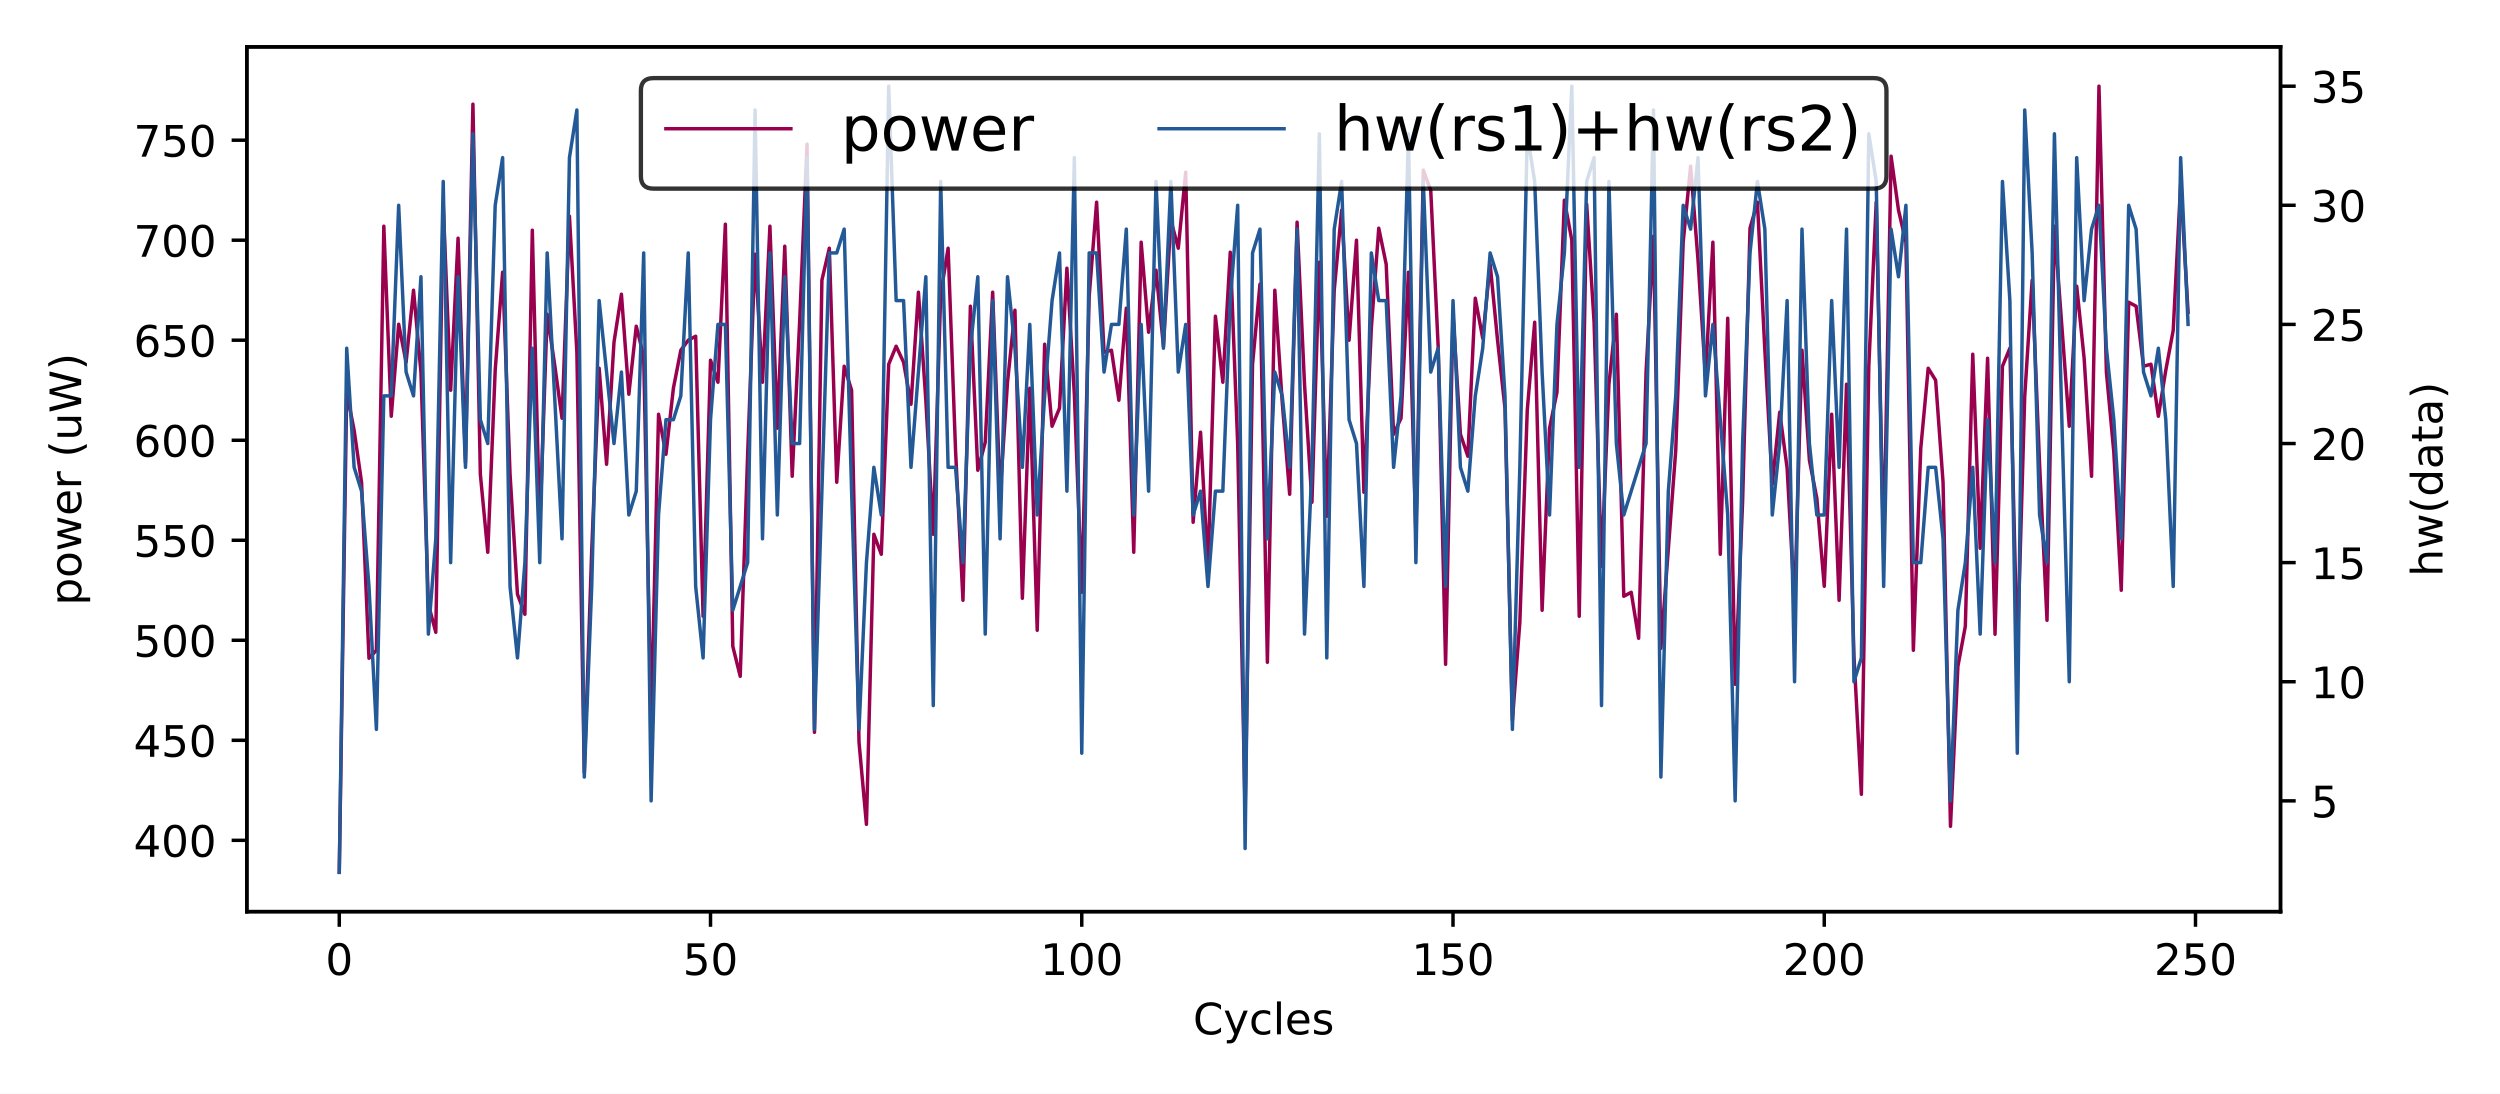
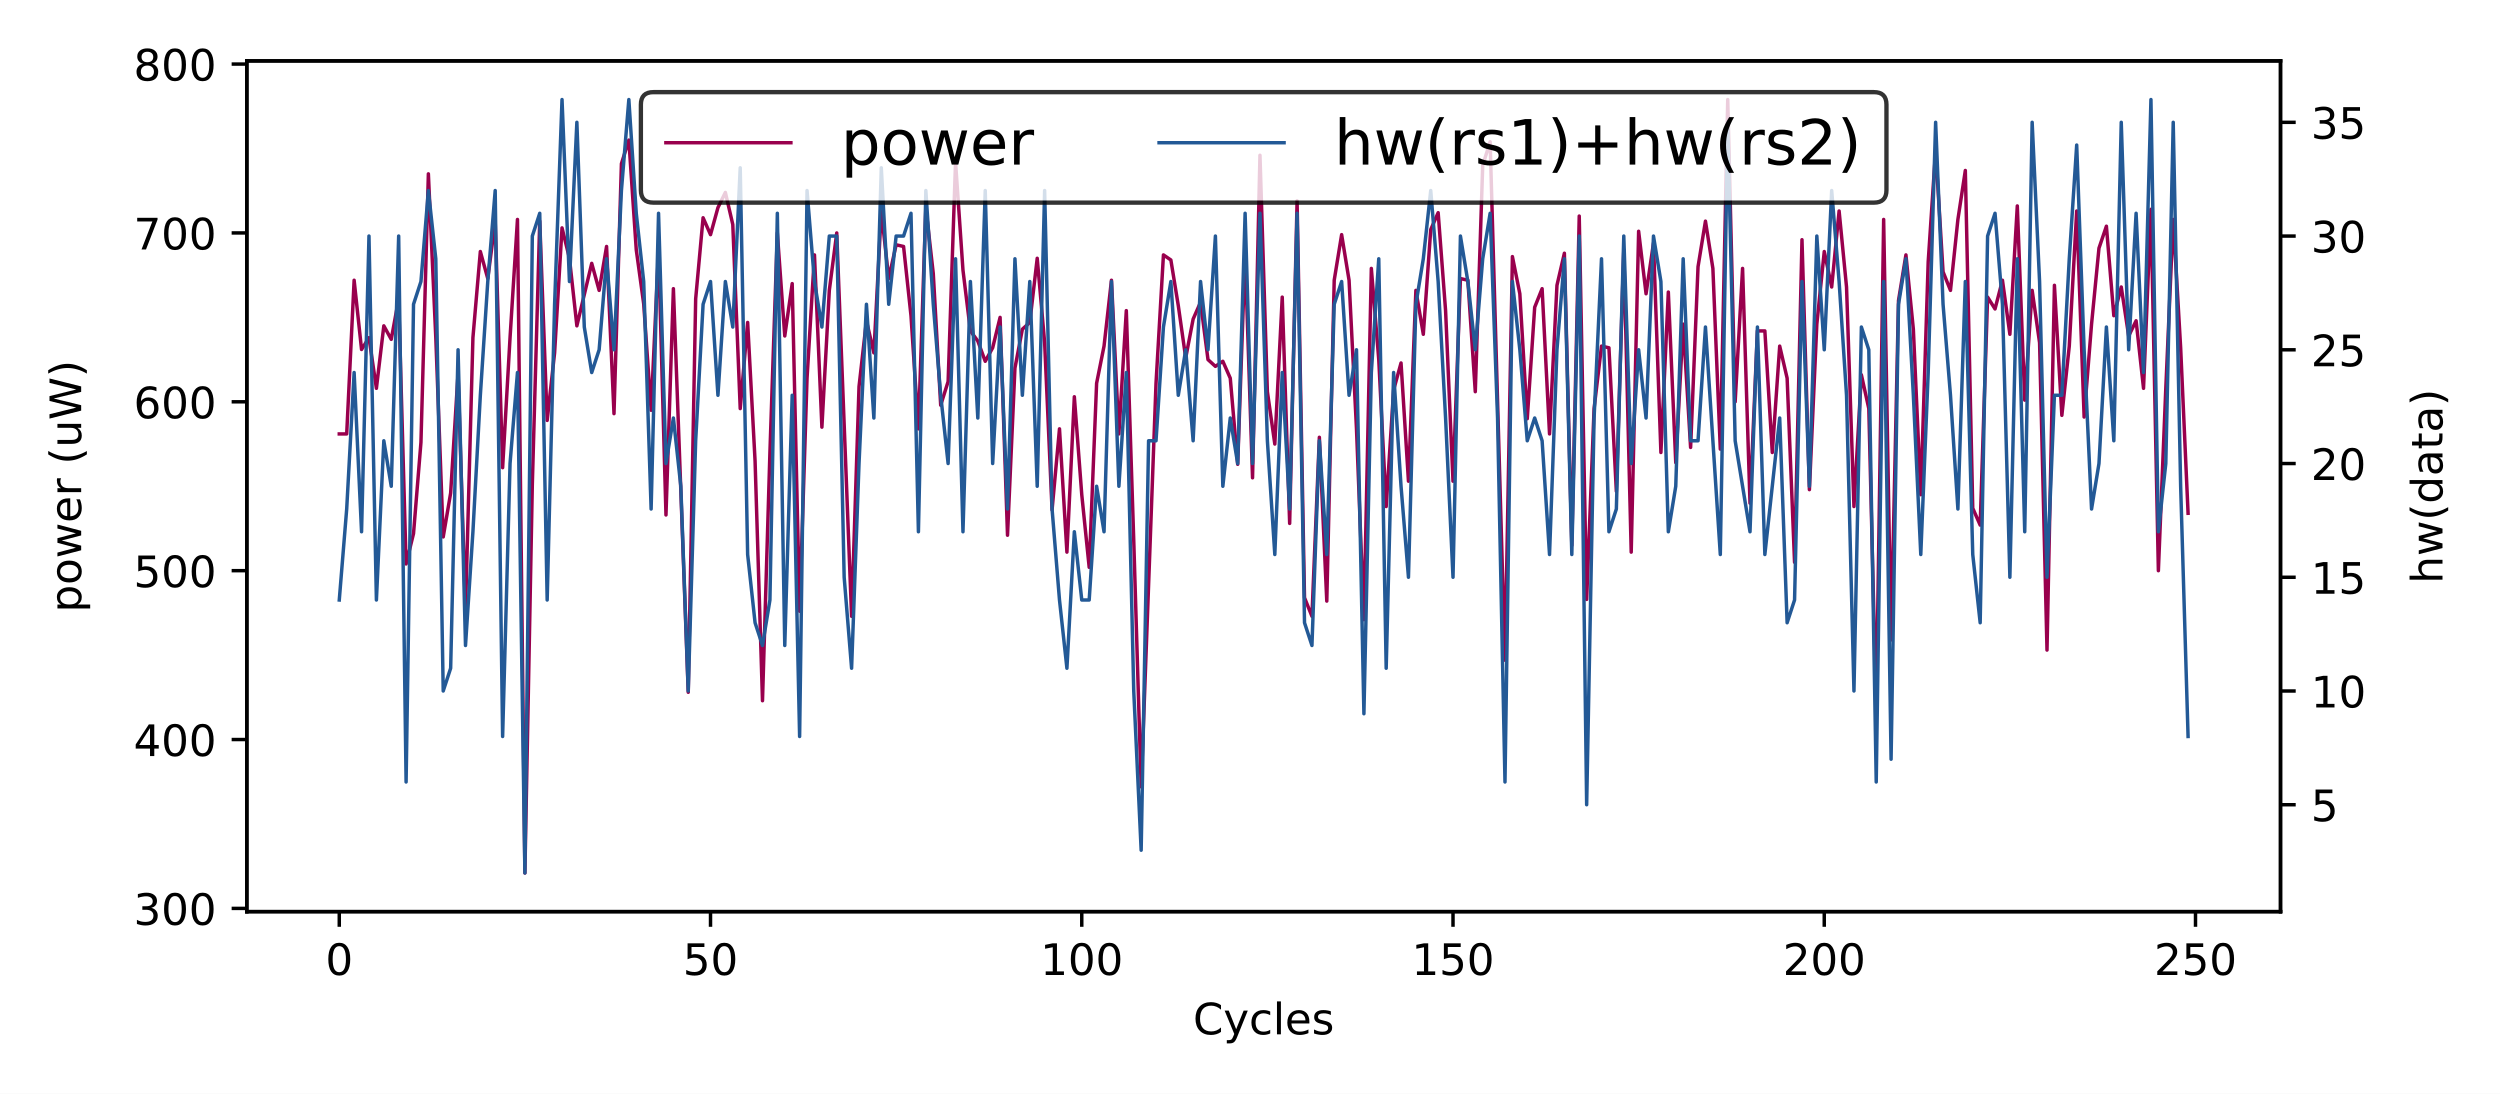
<svg xmlns="http://www.w3.org/2000/svg" xmlns:xlink="http://www.w3.org/1999/xlink" width="576pt" height="252pt" viewBox="0 0 576 252" version="1.1">
  <defs>
    <style type="text/css">*{stroke-linejoin: round; stroke-linecap: butt}</style>
  </defs>
  <g id="figure_1">
    <g id="patch_1">
      <path d="M 0 252  L 576 252  L 576 0  L 0 0  z " style="fill: #ffffff" />
    </g>
    <g id="axes_1">
      <g id="patch_2">
-         <path d="M 56.87 210.04  L 525.43 210.04  L 525.43 10.8  L 56.87 10.8  z " style="fill: #ffffff" />
+         <path d="M 56.87 210.04  L 525.43 210.04  L 525.43 14.028  L 56.87 14.028  z " style="fill: #ffffff" />
      </g>
      <g id="matplotlib.axis_1">
        <g id="xtick_1">
          <g id="line2d_1">
            <defs>
-               <path id="mb0c600739b" d="M 0 0  L 0 3.5  " style="stroke: #000000; stroke-width: 0.8" />
+               <path id="m84be1a6ef2" d="M 0 0  L 0 3.5  " style="stroke: #000000; stroke-width: 0.8" />
            </defs>
            <g>
-               <use xlink:href="#mb0c600739b" x="78.168" y="210.04" style="stroke: #000000; stroke-width: 0.8" />
+               <use xlink:href="#m84be1a6ef2" x="78.168" y="210.04" style="stroke: #000000; stroke-width: 0.8" />
            </g>
          </g>
          <g id="text_1">
            <text style="font: 10px 'DejaVu Sans', 'Bitstream Vera Sans', 'Computer Modern Sans Serif', 'Lucida Grande', 'Verdana', 'Geneva', 'Lucid', 'Arial', 'Helvetica', 'Avant Garde', sans-serif; text-anchor: middle" x="78.168" y="224.638" transform="rotate(-0 78.16818 224.6384)">0</text>
          </g>
        </g>
        <g id="xtick_2">
          <g id="line2d_2">
            <g>
-               <use xlink:href="#mb0c600739b" x="163.703" y="210.04" style="stroke: #000000; stroke-width: 0.8" />
+               <use xlink:href="#m84be1a6ef2" x="163.703" y="210.04" style="stroke: #000000; stroke-width: 0.8" />
            </g>
          </g>
          <g id="text_2">
            <text style="font: 10px 'DejaVu Sans', 'Bitstream Vera Sans', 'Computer Modern Sans Serif', 'Lucida Grande', 'Verdana', 'Geneva', 'Lucid', 'Arial', 'Helvetica', 'Avant Garde', sans-serif; text-anchor: middle" x="163.703" y="224.638" transform="rotate(-0 163.703 224.6384)">50</text>
          </g>
        </g>
        <g id="xtick_3">
          <g id="line2d_3">
            <g>
-               <use xlink:href="#mb0c600739b" x="249.238" y="210.04" style="stroke: #000000; stroke-width: 0.8" />
+               <use xlink:href="#m84be1a6ef2" x="249.238" y="210.04" style="stroke: #000000; stroke-width: 0.8" />
            </g>
          </g>
          <g id="text_3">
            <text style="font: 10px 'DejaVu Sans', 'Bitstream Vera Sans', 'Computer Modern Sans Serif', 'Lucida Grande', 'Verdana', 'Geneva', 'Lucid', 'Arial', 'Helvetica', 'Avant Garde', sans-serif; text-anchor: middle" x="249.238" y="224.638" transform="rotate(-0 249.2379 224.6384)">100</text>
          </g>
        </g>
        <g id="xtick_4">
          <g id="line2d_4">
            <g>
-               <use xlink:href="#mb0c600739b" x="334.773" y="210.04" style="stroke: #000000; stroke-width: 0.8" />
+               <use xlink:href="#m84be1a6ef2" x="334.773" y="210.04" style="stroke: #000000; stroke-width: 0.8" />
            </g>
          </g>
          <g id="text_4">
            <text style="font: 10px 'DejaVu Sans', 'Bitstream Vera Sans', 'Computer Modern Sans Serif', 'Lucida Grande', 'Verdana', 'Geneva', 'Lucid', 'Arial', 'Helvetica', 'Avant Garde', sans-serif; text-anchor: middle" x="334.773" y="224.638" transform="rotate(-0 334.7728 224.6384)">150</text>
          </g>
        </g>
        <g id="xtick_5">
          <g id="line2d_5">
            <g>
-               <use xlink:href="#mb0c600739b" x="420.308" y="210.04" style="stroke: #000000; stroke-width: 0.8" />
+               <use xlink:href="#m84be1a6ef2" x="420.308" y="210.04" style="stroke: #000000; stroke-width: 0.8" />
            </g>
          </g>
          <g id="text_5">
            <text style="font: 10px 'DejaVu Sans', 'Bitstream Vera Sans', 'Computer Modern Sans Serif', 'Lucida Grande', 'Verdana', 'Geneva', 'Lucid', 'Arial', 'Helvetica', 'Avant Garde', sans-serif; text-anchor: middle" x="420.308" y="224.638" transform="rotate(-0 420.3076 224.6384)">200</text>
          </g>
        </g>
        <g id="xtick_6">
          <g id="line2d_6">
            <g>
-               <use xlink:href="#mb0c600739b" x="505.843" y="210.04" style="stroke: #000000; stroke-width: 0.8" />
+               <use xlink:href="#m84be1a6ef2" x="505.843" y="210.04" style="stroke: #000000; stroke-width: 0.8" />
            </g>
          </g>
          <g id="text_6">
            <text style="font: 10px 'DejaVu Sans', 'Bitstream Vera Sans', 'Computer Modern Sans Serif', 'Lucida Grande', 'Verdana', 'Geneva', 'Lucid', 'Arial', 'Helvetica', 'Avant Garde', sans-serif; text-anchor: middle" x="505.843" y="224.638" transform="rotate(-0 505.8425 224.6384)">250</text>
          </g>
        </g>
        <g id="text_7">
          <text style="font: 10px 'DejaVu Sans', 'Bitstream Vera Sans', 'Computer Modern Sans Serif', 'Lucida Grande', 'Verdana', 'Geneva', 'Lucid', 'Arial', 'Helvetica', 'Avant Garde', sans-serif; text-anchor: middle" x="291.15" y="238.317" transform="rotate(-0 291.15 238.3166)">Cycles</text>
        </g>
      </g>
      <g id="matplotlib.axis_2">
        <g id="ytick_1">
          <g id="line2d_7">
            <defs>
-               <path id="mb3c904dbb2" d="M 0 0  L -3.5 0  " style="stroke: #000000; stroke-width: 0.8" />
+               <path id="m5d137168c8" d="M 0 0  L -3.5 0  " style="stroke: #000000; stroke-width: 0.8" />
            </defs>
            <g>
-               <use xlink:href="#mb3c904dbb2" x="56.87" y="193.609" style="stroke: #000000; stroke-width: 0.8" />
+               <use xlink:href="#m5d137168c8" x="56.87" y="209.301" style="stroke: #000000; stroke-width: 0.8" />
            </g>
          </g>
          <g id="text_8">
-             <text style="font: 10px 'DejaVu Sans', 'Bitstream Vera Sans', 'Computer Modern Sans Serif', 'Lucida Grande', 'Verdana', 'Geneva', 'Lucid', 'Arial', 'Helvetica', 'Avant Garde', sans-serif; text-anchor: end" x="49.87" y="197.409" transform="rotate(-0 49.87 197.4087)">400</text>
+             <text style="font: 10px 'DejaVu Sans', 'Bitstream Vera Sans', 'Computer Modern Sans Serif', 'Lucida Grande', 'Verdana', 'Geneva', 'Lucid', 'Arial', 'Helvetica', 'Avant Garde', sans-serif; text-anchor: end" x="49.87" y="213.1" transform="rotate(-0 49.87 213.1)">300</text>
          </g>
        </g>
        <g id="ytick_2">
          <g id="line2d_8">
            <g>
-               <use xlink:href="#mb3c904dbb2" x="56.87" y="170.565" style="stroke: #000000; stroke-width: 0.8" />
+               <use xlink:href="#m5d137168c8" x="56.87" y="170.394" style="stroke: #000000; stroke-width: 0.8" />
            </g>
          </g>
          <g id="text_9">
-             <text style="font: 10px 'DejaVu Sans', 'Bitstream Vera Sans', 'Computer Modern Sans Serif', 'Lucida Grande', 'Verdana', 'Geneva', 'Lucid', 'Arial', 'Helvetica', 'Avant Garde', sans-serif; text-anchor: end" x="49.87" y="174.365" transform="rotate(-0 49.87 174.3645)">450</text>
+             <text style="font: 10px 'DejaVu Sans', 'Bitstream Vera Sans', 'Computer Modern Sans Serif', 'Lucida Grande', 'Verdana', 'Geneva', 'Lucid', 'Arial', 'Helvetica', 'Avant Garde', sans-serif; text-anchor: end" x="49.87" y="174.193" transform="rotate(-0 49.87 174.1933)">400</text>
          </g>
        </g>
        <g id="ytick_3">
          <g id="line2d_9">
            <g>
-               <use xlink:href="#mb3c904dbb2" x="56.87" y="147.521" style="stroke: #000000; stroke-width: 0.8" />
+               <use xlink:href="#m5d137168c8" x="56.87" y="131.487" style="stroke: #000000; stroke-width: 0.8" />
            </g>
          </g>
          <g id="text_10">
-             <text style="font: 10px 'DejaVu Sans', 'Bitstream Vera Sans', 'Computer Modern Sans Serif', 'Lucida Grande', 'Verdana', 'Geneva', 'Lucid', 'Arial', 'Helvetica', 'Avant Garde', sans-serif; text-anchor: end" x="49.87" y="151.32" transform="rotate(-0 49.87 151.3204)">500</text>
+             <text style="font: 10px 'DejaVu Sans', 'Bitstream Vera Sans', 'Computer Modern Sans Serif', 'Lucida Grande', 'Verdana', 'Geneva', 'Lucid', 'Arial', 'Helvetica', 'Avant Garde', sans-serif; text-anchor: end" x="49.87" y="135.287" transform="rotate(-0 49.87 135.2867)">500</text>
          </g>
        </g>
        <g id="ytick_4">
          <g id="line2d_10">
            <g>
-               <use xlink:href="#mb3c904dbb2" x="56.87" y="124.477" style="stroke: #000000; stroke-width: 0.8" />
+               <use xlink:href="#m5d137168c8" x="56.87" y="92.581" style="stroke: #000000; stroke-width: 0.8" />
            </g>
          </g>
          <g id="text_11">
-             <text style="font: 10px 'DejaVu Sans', 'Bitstream Vera Sans', 'Computer Modern Sans Serif', 'Lucida Grande', 'Verdana', 'Geneva', 'Lucid', 'Arial', 'Helvetica', 'Avant Garde', sans-serif; text-anchor: end" x="49.87" y="128.276" transform="rotate(-0 49.87 128.2762)">550</text>
+             <text style="font: 10px 'DejaVu Sans', 'Bitstream Vera Sans', 'Computer Modern Sans Serif', 'Lucida Grande', 'Verdana', 'Geneva', 'Lucid', 'Arial', 'Helvetica', 'Avant Garde', sans-serif; text-anchor: end" x="49.87" y="96.38" transform="rotate(-0 49.87 96.37999)">600</text>
          </g>
        </g>
        <g id="ytick_5">
          <g id="line2d_11">
            <g>
-               <use xlink:href="#mb3c904dbb2" x="56.87" y="101.433" style="stroke: #000000; stroke-width: 0.8" />
+               <use xlink:href="#m5d137168c8" x="56.87" y="53.674" style="stroke: #000000; stroke-width: 0.8" />
            </g>
          </g>
          <g id="text_12">
-             <text style="font: 10px 'DejaVu Sans', 'Bitstream Vera Sans', 'Computer Modern Sans Serif', 'Lucida Grande', 'Verdana', 'Geneva', 'Lucid', 'Arial', 'Helvetica', 'Avant Garde', sans-serif; text-anchor: end" x="49.87" y="105.232" transform="rotate(-0 49.87 105.232)">600</text>
+             <text style="font: 10px 'DejaVu Sans', 'Bitstream Vera Sans', 'Computer Modern Sans Serif', 'Lucida Grande', 'Verdana', 'Geneva', 'Lucid', 'Arial', 'Helvetica', 'Avant Garde', sans-serif; text-anchor: end" x="49.87" y="57.473" transform="rotate(-0 49.87 57.47332)">700</text>
          </g>
        </g>
        <g id="ytick_6">
          <g id="line2d_12">
            <g>
-               <use xlink:href="#mb3c904dbb2" x="56.87" y="78.389" style="stroke: #000000; stroke-width: 0.8" />
+               <use xlink:href="#m5d137168c8" x="56.87" y="14.767" style="stroke: #000000; stroke-width: 0.8" />
            </g>
          </g>
          <g id="text_13">
-             <text style="font: 10px 'DejaVu Sans', 'Bitstream Vera Sans', 'Computer Modern Sans Serif', 'Lucida Grande', 'Verdana', 'Geneva', 'Lucid', 'Arial', 'Helvetica', 'Avant Garde', sans-serif; text-anchor: end" x="49.87" y="82.188" transform="rotate(-0 49.87 82.1878)">650</text>
-           </g>
-         </g>
-         <g id="ytick_7">
-           <g id="line2d_13">
-             <g>
-               <use xlink:href="#mb3c904dbb2" x="56.87" y="55.344" style="stroke: #000000; stroke-width: 0.8" />
-             </g>
-           </g>
-           <g id="text_14">
-             <text style="font: 10px 'DejaVu Sans', 'Bitstream Vera Sans', 'Computer Modern Sans Serif', 'Lucida Grande', 'Verdana', 'Geneva', 'Lucid', 'Arial', 'Helvetica', 'Avant Garde', sans-serif; text-anchor: end" x="49.87" y="59.144" transform="rotate(-0 49.87 59.14362)">700</text>
-           </g>
-         </g>
-         <g id="ytick_8">
-           <g id="line2d_14">
-             <g>
-               <use xlink:href="#mb3c904dbb2" x="56.87" y="32.3" style="stroke: #000000; stroke-width: 0.8" />
-             </g>
-           </g>
-           <g id="text_15">
-             <text style="font: 10px 'DejaVu Sans', 'Bitstream Vera Sans', 'Computer Modern Sans Serif', 'Lucida Grande', 'Verdana', 'Geneva', 'Lucid', 'Arial', 'Helvetica', 'Avant Garde', sans-serif; text-anchor: end" x="49.87" y="36.099" transform="rotate(-0 49.87 36.09944)">750</text>
-           </g>
-         </g>
-         <g id="text_16">
-           <text style="font: 10px 'DejaVu Sans', 'Bitstream Vera Sans', 'Computer Modern Sans Serif', 'Lucida Grande', 'Verdana', 'Geneva', 'Lucid', 'Arial', 'Helvetica', 'Avant Garde', sans-serif; text-anchor: middle" x="18.703" y="110.42" transform="rotate(-90 18.70281 110.42)">power (uW)</text>
-         </g>
-       </g>
-       <g id="line2d_15">
-         <path d="M 78.168 200.984  L 79.879 90.372  L 81.59 99.128  L 83.3 111.111  L 85.011 151.669  L 86.722 149.826  L 88.432 52.118  L 90.143 95.902  L 91.854 74.702  L 93.564 83.458  L 95.275 66.866  L 96.986 85.763  L 98.697 139.225  L 100.407 145.678  L 102.118 47.048  L 103.829 89.911  L 105.539 54.884  L 107.25 106.502  L 108.961 24.004  L 110.671 109.268  L 112.382 127.242  L 114.093 85.302  L 115.804 62.719  L 117.514 109.268  L 119.225 136.921  L 120.936 141.53  L 122.646 53.04  L 124.357 121.712  L 126.068 72.397  L 127.778 83.919  L 129.489 96.363  L 131.2 49.814  L 132.91 81.154  L 134.621 177.939  L 136.332 126.781  L 138.043 84.841  L 139.753 106.963  L 141.464 78.849  L 143.175 67.788  L 144.885 90.832  L 146.596 75.162  L 148.307 82.076  L 150.017 166.417  L 151.728 95.441  L 153.439 104.659  L 155.15 89.45  L 156.86 80.693  L 158.571 78.389  L 160.282 77.467  L 161.992 141.991  L 163.703 82.997  L 165.414 88.067  L 167.124 51.657  L 168.835 148.904  L 170.546 155.817  L 172.257 104.659  L 173.967 58.571  L 175.678 88.067  L 177.389 52.118  L 179.099 98.667  L 180.81 56.727  L 182.521 109.729  L 184.231 74.241  L 185.942 33.222  L 187.653 168.722  L 189.364 64.562  L 191.074 57.188  L 192.785 111.111  L 194.496 84.38  L 196.206 89.911  L 197.917 171.026  L 199.628 189.922  L 201.338 123.094  L 203.049 127.703  L 204.76 83.919  L 206.47 79.771  L 208.181 83.458  L 209.892 93.137  L 211.603 67.327  L 213.313 92.215  L 215.024 123.094  L 216.735 67.788  L 218.445 57.188  L 220.156 103.737  L 221.867 138.303  L 223.577 70.554  L 225.288 108.346  L 226.999 101.894  L 228.71 67.327  L 230.42 113.877  L 232.131 88.067  L 233.842 71.475  L 235.552 137.843  L 237.263 89.45  L 238.974 145.217  L 240.684 79.31  L 242.395 98.207  L 244.106 94.059  L 245.817 61.797  L 247.527 90.832  L 249.238 136.46  L 250.949 68.249  L 252.659 46.588  L 254.37 81.154  L 256.081 80.693  L 257.791 92.215  L 259.502 71.014  L 261.213 127.242  L 262.923 55.805  L 264.634 76.545  L 266.345 62.258  L 268.056 79.771  L 269.766 50.736  L 271.477 57.188  L 273.188 39.674  L 274.898 120.329  L 276.609 99.589  L 278.32 130.929  L 280.03 72.858  L 281.741 88.067  L 283.452 58.11  L 285.163 102.355  L 286.873 187.157  L 288.584 83.919  L 290.295 65.484  L 292.005 152.591  L 293.716 66.866  L 295.427 92.676  L 297.137 113.877  L 298.848 51.196  L 300.559 88.528  L 302.27 115.72  L 303.98 60.414  L 305.691 118.946  L 307.402 66.866  L 309.112 48.431  L 310.823 78.389  L 312.534 55.344  L 314.244 113.416  L 315.955 75.623  L 317.666 52.579  L 319.377 60.875  L 321.087 100.05  L 322.798 96.363  L 324.509 62.719  L 326.219 123.094  L 327.93 39.213  L 329.641 43.822  L 331.351 79.771  L 333.062 153.052  L 334.773 72.397  L 336.483 100.05  L 338.194 105.12  L 339.905 68.71  L 341.616 77.928  L 343.326 60.875  L 345.037 78.389  L 346.748 94.059  L 348.458 165.956  L 350.169 143.373  L 351.88 94.52  L 353.59 74.241  L 355.301 140.608  L 357.012 98.667  L 358.723 90.372  L 360.433 46.127  L 362.144 55.344  L 363.855 141.991  L 365.565 47.048  L 367.276 74.241  L 368.987 130.468  L 370.697 88.528  L 372.408 72.397  L 374.119 137.382  L 375.83 136.46  L 377.54 147.06  L 379.251 85.763  L 380.962 54.423  L 382.672 149.365  L 386.094 103.737  L 387.804 55.805  L 389.515 38.292  L 391.226 59.953  L 392.936 86.684  L 394.647 55.805  L 396.358 127.703  L 398.069 73.319  L 399.779 157.661  L 401.49 115.72  L 403.201 52.579  L 404.911 46.588  L 406.622 80.693  L 408.333 111.572  L 410.043 94.98  L 411.754 107.885  L 413.465 139.225  L 415.176 80.693  L 416.886 106.042  L 418.597 114.798  L 420.308 135.077  L 422.018 95.441  L 423.729 138.303  L 425.44 88.528  L 427.15 151.208  L 428.861 183.009  L 430.572 84.38  L 432.283 46.588  L 433.993 127.703  L 435.704 35.987  L 437.415 48.431  L 439.125 55.805  L 440.836 149.826  L 442.547 103.276  L 444.257 84.841  L 445.968 87.606  L 447.679 111.111  L 449.39 190.383  L 451.1 153.513  L 452.811 144.295  L 454.522 81.615  L 456.232 126.32  L 457.943 82.537  L 459.654 146.138  L 461.364 84.38  L 463.075 80.232  L 464.786 150.747  L 466.496 91.293  L 468.207 64.562  L 469.918 106.963  L 471.629 142.912  L 473.339 52.118  L 476.761 98.207  L 478.471 65.945  L 480.182 82.537  L 481.893 109.729  L 483.603 19.856  L 485.314 85.763  L 487.025 104.198  L 488.736 135.999  L 490.446 69.632  L 492.157 70.554  L 493.868 84.38  L 495.578 83.919  L 497.289 95.902  L 499 85.302  L 500.71 76.084  L 502.421 42.44  L 504.132 71.936  L 504.132 71.936  " clip-path="url(#paa41af43e2)" style="fill: none; stroke: #99004d; stroke-width: 0.8; stroke-linecap: square" />
+             <text style="font: 10px 'DejaVu Sans', 'Bitstream Vera Sans', 'Computer Modern Sans Serif', 'Lucida Grande', 'Verdana', 'Geneva', 'Lucid', 'Arial', 'Helvetica', 'Avant Garde', sans-serif; text-anchor: end" x="49.87" y="18.567" transform="rotate(-0 49.87 18.56666)">800</text>
+           </g>
+         </g>
+         <g id="text_14">
+           <text style="font: 10px 'DejaVu Sans', 'Bitstream Vera Sans', 'Computer Modern Sans Serif', 'Lucida Grande', 'Verdana', 'Geneva', 'Lucid', 'Arial', 'Helvetica', 'Avant Garde', sans-serif; text-anchor: middle" x="18.703" y="112.034" transform="rotate(-90 18.70281 112.0341)">power (uW)</text>
+         </g>
+       </g>
+       <g id="line2d_13">
+         <path d="M 78.168 99.973  L 79.879 99.973  L 81.59 64.568  L 83.3 80.52  L 85.011 77.796  L 86.722 89.468  L 88.432 75.073  L 90.143 78.185  L 91.854 68.848  L 93.564 129.931  L 95.275 122.928  L 96.986 101.918  L 98.697 40.057  L 100.407 77.796  L 102.118 123.706  L 103.829 113.59  L 105.539 85.967  L 107.25 140.825  L 108.961 77.796  L 110.671 57.954  L 112.382 64.179  L 114.093 50.951  L 115.804 107.754  L 117.514 77.796  L 119.225 50.562  L 120.936 201.13  L 122.646 111.645  L 124.357 50.951  L 126.068 96.861  L 127.778 81.298  L 129.489 52.507  L 131.2 59.51  L 132.91 75.073  L 136.332 60.677  L 138.043 66.902  L 139.753 56.787  L 141.464 95.304  L 143.175 37.722  L 144.885 32.275  L 146.596 57.565  L 148.307 70.015  L 150.017 94.526  L 151.728 57.565  L 153.439 118.648  L 155.15 66.513  L 158.571 159.5  L 160.282 68.848  L 161.992 50.173  L 163.703 54.063  L 165.414 47.838  L 167.124 44.337  L 168.835 51.729  L 170.546 94.137  L 172.257 74.295  L 173.967 106.198  L 175.678 161.446  L 177.389 104.253  L 179.099 53.674  L 180.81 77.407  L 182.521 65.346  L 184.231 140.825  L 185.942 87.134  L 187.653 58.732  L 189.364 98.417  L 191.074 66.902  L 192.785 53.674  L 196.206 141.992  L 197.917 89.079  L 199.628 73.906  L 201.338 81.298  L 203.049 48.616  L 204.76 64.179  L 206.47 56.398  L 208.181 56.787  L 209.892 72.738  L 211.603 98.806  L 213.313 47.838  L 215.024 63.012  L 216.735 93.359  L 218.445 87.912  L 220.156 37.333  L 221.867 62.234  L 223.577 76.24  L 225.288 78.574  L 226.999 83.243  L 228.71 80.131  L 230.42 73.127  L 232.131 123.317  L 233.842 84.799  L 235.552 75.851  L 237.263 74.295  L 238.974 59.51  L 240.684 78.963  L 242.395 117.481  L 244.106 98.806  L 245.817 127.208  L 247.527 91.414  L 249.238 113.979  L 250.949 130.709  L 252.659 88.301  L 254.37 79.742  L 256.081 64.568  L 257.791 99.973  L 259.502 71.571  L 261.213 124.484  L 262.923 181.288  L 266.345 88.301  L 268.056 58.732  L 269.766 59.899  L 271.477 70.404  L 273.188 82.465  L 274.898 73.517  L 276.609 69.626  L 278.32 82.854  L 280.03 84.41  L 281.741 83.243  L 283.452 87.134  L 285.163 106.976  L 286.873 58.343  L 288.584 110.089  L 290.295 35.777  L 292.005 90.246  L 293.716 102.307  L 295.427 68.459  L 297.137 120.594  L 298.848 46.282  L 300.559 137.713  L 302.27 141.992  L 303.98 100.751  L 305.691 138.491  L 307.402 64.568  L 309.112 54.063  L 310.823 64.568  L 312.534 98.806  L 314.244 142.77  L 315.955 61.845  L 317.666 82.854  L 319.377 116.703  L 321.087 89.857  L 322.798 83.632  L 324.509 110.867  L 326.219 66.902  L 327.93 77.018  L 329.641 52.896  L 331.351 49.005  L 333.062 71.571  L 334.773 110.867  L 336.483 64.179  L 338.194 64.568  L 339.905 90.246  L 341.616 38.111  L 343.326 32.665  L 346.748 152.108  L 348.458 59.121  L 350.169 67.681  L 351.88 96.471  L 353.59 70.793  L 355.301 66.513  L 357.012 99.973  L 358.723 65.735  L 360.433 58.343  L 362.144 125.651  L 363.855 49.783  L 365.565 138.102  L 367.276 94.137  L 368.987 79.742  L 370.697 80.131  L 372.408 113.201  L 374.119 57.565  L 375.83 127.208  L 377.54 53.285  L 379.251 67.681  L 380.962 56.009  L 382.672 104.253  L 384.383 67.291  L 386.094 106.587  L 387.804 74.684  L 389.515 103.086  L 391.226 61.455  L 392.936 50.951  L 394.647 61.845  L 396.358 103.475  L 398.069 22.938  L 399.779 92.581  L 401.49 61.845  L 403.201 115.925  L 404.911 76.24  L 406.622 76.24  L 408.333 104.253  L 410.043 79.742  L 411.754 87.134  L 413.465 129.542  L 415.176 55.23  L 416.886 112.812  L 418.597 74.684  L 420.308 57.954  L 422.018 66.124  L 423.729 48.616  L 425.44 66.124  L 427.15 116.703  L 428.861 86.356  L 430.572 94.137  L 432.283 163.78  L 433.993 50.562  L 435.704 147.439  L 437.415 69.237  L 439.125 58.732  L 440.836 75.851  L 442.547 113.979  L 444.257 60.288  L 445.968 34.61  L 447.679 62.623  L 449.39 66.902  L 451.1 50.562  L 452.811 39.279  L 454.522 117.092  L 456.232 120.983  L 457.943 68.459  L 459.654 71.182  L 461.364 64.568  L 463.075 77.018  L 464.786 47.449  L 466.496 92.192  L 468.207 66.902  L 469.918 78.963  L 471.629 149.774  L 473.339 65.735  L 475.05 95.693  L 476.761 79.742  L 478.471 48.616  L 480.182 96.082  L 481.893 74.684  L 483.603 57.176  L 485.314 52.118  L 487.025 72.738  L 488.736 66.124  L 490.446 77.407  L 492.157 73.906  L 493.868 89.468  L 495.578 48.227  L 497.289 131.487  L 499 89.468  L 500.71 50.562  L 502.421 80.131  L 504.132 118.259  L 504.132 118.259  " clip-path="url(#pc705cc3ab3)" style="fill: none; stroke: #99004d; stroke-width: 0.8; stroke-linecap: square" />
      </g>
      <g id="patch_3">
-         <path d="M 56.87 210.04  L 56.87 10.8  " style="fill: none; stroke: #000000; stroke-width: 0.8; stroke-linejoin: miter; stroke-linecap: square" />
+         <path d="M 56.87 210.04  L 56.87 14.028  " style="fill: none; stroke: #000000; stroke-width: 0.8; stroke-linejoin: miter; stroke-linecap: square" />
      </g>
      <g id="patch_4">
-         <path d="M 525.43 210.04  L 525.43 10.8  " style="fill: none; stroke: #000000; stroke-width: 0.8; stroke-linejoin: miter; stroke-linecap: square" />
+         <path d="M 525.43 210.04  L 525.43 14.028  " style="fill: none; stroke: #000000; stroke-width: 0.8; stroke-linejoin: miter; stroke-linecap: square" />
      </g>
      <g id="patch_5">
        <path d="M 56.87 210.04  L 525.43 210.04  " style="fill: none; stroke: #000000; stroke-width: 0.8; stroke-linejoin: miter; stroke-linecap: square" />
      </g>
      <g id="patch_6">
-         <path d="M 56.87 10.8  L 525.43 10.8  " style="fill: none; stroke: #000000; stroke-width: 0.8; stroke-linejoin: miter; stroke-linecap: square" />
+         <path d="M 56.87 14.028  L 525.43 14.028  " style="fill: none; stroke: #000000; stroke-width: 0.8; stroke-linejoin: miter; stroke-linecap: square" />
      </g>
    </g>
    <g id="axes_2">
      <g id="matplotlib.axis_3">
+         <g id="ytick_7">
+           <g id="line2d_14">
+             <defs>
+               <path id="m10a5614b62" d="M 0 0  L 3.5 0  " style="stroke: #000000; stroke-width: 0.8" />
+             </defs>
+             <g>
+               <use xlink:href="#m10a5614b62" x="525.43" y="185.408" style="stroke: #000000; stroke-width: 0.8" />
+             </g>
+           </g>
+           <g id="text_15">
+             <text style="font: 10px 'DejaVu Sans', 'Bitstream Vera Sans', 'Computer Modern Sans Serif', 'Lucida Grande', 'Verdana', 'Geneva', 'Lucid', 'Arial', 'Helvetica', 'Avant Garde', sans-serif; text-anchor: start" x="532.43" y="189.207" transform="rotate(-0 532.43 189.2067)">5</text>
+           </g>
+         </g>
+         <g id="ytick_8">
+           <g id="line2d_15">
+             <g>
+               <use xlink:href="#m10a5614b62" x="525.43" y="159.203" style="stroke: #000000; stroke-width: 0.8" />
+             </g>
+           </g>
+           <g id="text_16">
+             <text style="font: 10px 'DejaVu Sans', 'Bitstream Vera Sans', 'Computer Modern Sans Serif', 'Lucida Grande', 'Verdana', 'Geneva', 'Lucid', 'Arial', 'Helvetica', 'Avant Garde', sans-serif; text-anchor: start" x="532.43" y="163.002" transform="rotate(-0 532.43 163.0019)">10</text>
+           </g>
+         </g>
        <g id="ytick_9">
          <g id="line2d_16">
-             <defs>
-               <path id="m1e671ec1c5" d="M 0 0  L 3.5 0  " style="stroke: #000000; stroke-width: 0.8" />
-             </defs>
-             <g>
-               <use xlink:href="#m1e671ec1c5" x="525.43" y="184.518" style="stroke: #000000; stroke-width: 0.8" />
+             <g>
+               <use xlink:href="#m10a5614b62" x="525.43" y="132.998" style="stroke: #000000; stroke-width: 0.8" />
            </g>
          </g>
          <g id="text_17">
-             <text style="font: 10px 'DejaVu Sans', 'Bitstream Vera Sans', 'Computer Modern Sans Serif', 'Lucida Grande', 'Verdana', 'Geneva', 'Lucid', 'Arial', 'Helvetica', 'Avant Garde', sans-serif; text-anchor: start" x="532.43" y="188.317" transform="rotate(-0 532.43 188.3167)">5</text>
+             <text style="font: 10px 'DejaVu Sans', 'Bitstream Vera Sans', 'Computer Modern Sans Serif', 'Lucida Grande', 'Verdana', 'Geneva', 'Lucid', 'Arial', 'Helvetica', 'Avant Garde', sans-serif; text-anchor: start" x="532.43" y="136.797" transform="rotate(-0 532.43 136.7972)">15</text>
          </g>
        </g>
        <g id="ytick_10">
          <g id="line2d_17">
            <g>
-               <use xlink:href="#m1e671ec1c5" x="525.43" y="157.074" style="stroke: #000000; stroke-width: 0.8" />
+               <use xlink:href="#m10a5614b62" x="525.43" y="106.793" style="stroke: #000000; stroke-width: 0.8" />
            </g>
          </g>
          <g id="text_18">
-             <text style="font: 10px 'DejaVu Sans', 'Bitstream Vera Sans', 'Computer Modern Sans Serif', 'Lucida Grande', 'Verdana', 'Geneva', 'Lucid', 'Arial', 'Helvetica', 'Avant Garde', sans-serif; text-anchor: start" x="532.43" y="160.873" transform="rotate(-0 532.43 160.8732)">10</text>
+             <text style="font: 10px 'DejaVu Sans', 'Bitstream Vera Sans', 'Computer Modern Sans Serif', 'Lucida Grande', 'Verdana', 'Geneva', 'Lucid', 'Arial', 'Helvetica', 'Avant Garde', sans-serif; text-anchor: start" x="532.43" y="110.592" transform="rotate(-0 532.43 110.5924)">20</text>
          </g>
        </g>
        <g id="ytick_11">
          <g id="line2d_18">
            <g>
-               <use xlink:href="#m1e671ec1c5" x="525.43" y="129.63" style="stroke: #000000; stroke-width: 0.8" />
+               <use xlink:href="#m10a5614b62" x="525.43" y="80.588" style="stroke: #000000; stroke-width: 0.8" />
            </g>
          </g>
          <g id="text_19">
-             <text style="font: 10px 'DejaVu Sans', 'Bitstream Vera Sans', 'Computer Modern Sans Serif', 'Lucida Grande', 'Verdana', 'Geneva', 'Lucid', 'Arial', 'Helvetica', 'Avant Garde', sans-serif; text-anchor: start" x="532.43" y="133.43" transform="rotate(-0 532.43 133.4297)">15</text>
+             <text style="font: 10px 'DejaVu Sans', 'Bitstream Vera Sans', 'Computer Modern Sans Serif', 'Lucida Grande', 'Verdana', 'Geneva', 'Lucid', 'Arial', 'Helvetica', 'Avant Garde', sans-serif; text-anchor: start" x="532.43" y="84.388" transform="rotate(-0 532.43 84.38758)">25</text>
          </g>
        </g>
        <g id="ytick_12">
          <g id="line2d_19">
            <g>
-               <use xlink:href="#m1e671ec1c5" x="525.43" y="102.187" style="stroke: #000000; stroke-width: 0.8" />
+               <use xlink:href="#m10a5614b62" x="525.43" y="54.384" style="stroke: #000000; stroke-width: 0.8" />
            </g>
          </g>
          <g id="text_20">
-             <text style="font: 10px 'DejaVu Sans', 'Bitstream Vera Sans', 'Computer Modern Sans Serif', 'Lucida Grande', 'Verdana', 'Geneva', 'Lucid', 'Arial', 'Helvetica', 'Avant Garde', sans-serif; text-anchor: start" x="532.43" y="105.986" transform="rotate(-0 532.43 105.9862)">20</text>
+             <text style="font: 10px 'DejaVu Sans', 'Bitstream Vera Sans', 'Computer Modern Sans Serif', 'Lucida Grande', 'Verdana', 'Geneva', 'Lucid', 'Arial', 'Helvetica', 'Avant Garde', sans-serif; text-anchor: start" x="532.43" y="58.183" transform="rotate(-0 532.43 58.1828)">30</text>
          </g>
        </g>
        <g id="ytick_13">
          <g id="line2d_20">
            <g>
-               <use xlink:href="#m1e671ec1c5" x="525.43" y="74.743" style="stroke: #000000; stroke-width: 0.8" />
+               <use xlink:href="#m10a5614b62" x="525.43" y="28.179" style="stroke: #000000; stroke-width: 0.8" />
            </g>
          </g>
          <g id="text_21">
-             <text style="font: 10px 'DejaVu Sans', 'Bitstream Vera Sans', 'Computer Modern Sans Serif', 'Lucida Grande', 'Verdana', 'Geneva', 'Lucid', 'Arial', 'Helvetica', 'Avant Garde', sans-serif; text-anchor: start" x="532.43" y="78.543" transform="rotate(-0 532.43 78.54264)">25</text>
-           </g>
-         </g>
-         <g id="ytick_14">
-           <g id="line2d_21">
-             <g>
-               <use xlink:href="#m1e671ec1c5" x="525.43" y="47.3" style="stroke: #000000; stroke-width: 0.8" />
-             </g>
-           </g>
-           <g id="text_22">
-             <text style="font: 10px 'DejaVu Sans', 'Bitstream Vera Sans', 'Computer Modern Sans Serif', 'Lucida Grande', 'Verdana', 'Geneva', 'Lucid', 'Arial', 'Helvetica', 'Avant Garde', sans-serif; text-anchor: start" x="532.43" y="51.099" transform="rotate(-0 532.43 51.09911)">30</text>
-           </g>
-         </g>
-         <g id="ytick_15">
-           <g id="line2d_22">
-             <g>
-               <use xlink:href="#m1e671ec1c5" x="525.43" y="19.856" style="stroke: #000000; stroke-width: 0.8" />
-             </g>
-           </g>
-           <g id="text_23">
-             <text style="font: 10px 'DejaVu Sans', 'Bitstream Vera Sans', 'Computer Modern Sans Serif', 'Lucida Grande', 'Verdana', 'Geneva', 'Lucid', 'Arial', 'Helvetica', 'Avant Garde', sans-serif; text-anchor: start" x="532.43" y="23.656" transform="rotate(-0 532.43 23.65558)">35</text>
-           </g>
-         </g>
-         <g id="text_24">
-           <text style="font: 10px 'DejaVu Sans', 'Bitstream Vera Sans', 'Computer Modern Sans Serif', 'Lucida Grande', 'Verdana', 'Geneva', 'Lucid', 'Arial', 'Helvetica', 'Avant Garde', sans-serif; text-anchor: middle" x="562.753" y="110.42" transform="rotate(-90 562.7534 110.42)">hw(data)</text>
-         </g>
-       </g>
-       <g id="line2d_23">
-         <path d="M 78.168 200.984  L 79.879 80.232  L 81.59 107.676  L 83.3 113.164  L 85.011 135.119  L 86.722 168.051  L 88.432 91.21  L 90.143 91.21  L 91.854 47.3  L 93.564 85.721  L 95.275 91.21  L 96.986 63.766  L 98.697 146.097  L 100.407 124.142  L 102.118 41.811  L 103.829 129.63  L 105.539 63.766  L 107.25 107.676  L 108.961 30.834  L 110.671 96.698  L 112.382 102.187  L 114.093 47.3  L 115.804 36.322  L 117.514 135.119  L 119.225 151.585  L 120.936 129.63  L 122.646 80.232  L 124.357 129.63  L 126.068 58.277  L 129.489 124.142  L 131.2 36.322  L 132.91 25.345  L 134.621 179.029  L 136.332 135.119  L 138.043 69.255  L 141.464 102.187  L 143.175 85.721  L 144.885 118.653  L 146.596 113.164  L 148.307 58.277  L 150.017 184.518  L 151.728 118.653  L 153.439 96.698  L 155.15 96.698  L 156.86 91.21  L 158.571 58.277  L 160.282 135.119  L 161.992 151.585  L 163.703 96.698  L 165.414 74.743  L 167.124 74.743  L 168.835 140.608  L 172.257 129.63  L 173.967 25.345  L 175.678 124.142  L 177.389 58.277  L 179.099 118.653  L 180.81 63.766  L 182.521 102.187  L 184.231 102.187  L 185.942 36.322  L 187.653 168.051  L 191.074 58.277  L 192.785 58.277  L 194.496 52.789  L 196.206 113.164  L 197.917 168.051  L 199.628 129.63  L 201.338 107.676  L 203.049 118.653  L 204.76 19.856  L 206.47 69.255  L 208.181 69.255  L 209.892 107.676  L 213.313 63.766  L 215.024 162.563  L 216.735 41.811  L 218.445 107.676  L 220.156 107.676  L 221.867 129.63  L 223.577 80.232  L 225.288 63.766  L 226.999 146.097  L 228.71 69.255  L 230.42 124.142  L 232.131 63.766  L 233.842 80.232  L 235.552 107.676  L 237.263 74.743  L 238.974 118.653  L 240.684 91.21  L 242.395 69.255  L 244.106 58.277  L 245.817 113.164  L 247.527 36.322  L 249.238 173.54  L 250.949 58.277  L 252.659 58.277  L 254.37 85.721  L 256.081 74.743  L 257.791 74.743  L 259.502 52.789  L 261.213 118.653  L 262.923 74.743  L 264.634 113.164  L 266.345 41.811  L 268.056 80.232  L 269.766 41.811  L 271.477 85.721  L 273.188 74.743  L 274.898 118.653  L 276.609 113.164  L 278.32 135.119  L 280.03 113.164  L 281.741 113.164  L 283.452 69.255  L 285.163 47.3  L 286.873 195.495  L 288.584 58.277  L 290.295 52.789  L 292.005 124.142  L 293.716 85.721  L 295.427 91.21  L 297.137 107.676  L 298.848 52.789  L 300.559 146.097  L 302.27 107.676  L 303.98 30.834  L 305.691 151.585  L 307.402 52.789  L 309.112 41.811  L 310.823 96.698  L 312.534 102.187  L 314.244 135.119  L 315.955 58.277  L 317.666 69.255  L 319.377 69.255  L 321.087 107.676  L 322.798 91.21  L 324.509 30.834  L 326.219 129.63  L 327.93 41.811  L 329.641 85.721  L 331.351 80.232  L 333.062 135.119  L 334.773 69.255  L 336.483 107.676  L 338.194 113.164  L 339.905 91.21  L 341.616 80.232  L 343.326 58.277  L 345.037 63.766  L 346.748 91.21  L 348.458 168.051  L 350.169 107.676  L 351.88 30.834  L 353.59 41.811  L 355.301 85.721  L 357.012 118.653  L 358.723 74.743  L 360.433 58.277  L 362.144 19.856  L 363.855 107.676  L 365.565 41.811  L 367.276 36.322  L 368.987 162.563  L 370.697 41.811  L 372.408 102.187  L 374.119 118.653  L 379.251 102.187  L 380.962 25.345  L 382.672 179.029  L 384.383 113.164  L 386.094 91.21  L 387.804 47.3  L 389.515 52.789  L 391.226 36.322  L 392.936 91.21  L 394.647 74.743  L 398.069 118.653  L 399.779 184.518  L 401.49 102.187  L 403.201 58.277  L 404.911 41.811  L 406.622 52.789  L 408.333 118.653  L 410.043 102.187  L 411.754 69.255  L 413.465 157.074  L 415.176 52.789  L 416.886 102.187  L 418.597 118.653  L 420.308 118.653  L 422.018 69.255  L 423.729 107.676  L 425.44 52.789  L 427.15 157.074  L 428.861 151.585  L 430.572 30.834  L 432.283 41.811  L 433.993 135.119  L 435.704 52.789  L 437.415 63.766  L 439.125 47.3  L 440.836 129.63  L 442.547 129.63  L 444.257 107.676  L 445.968 107.676  L 447.679 124.142  L 449.39 184.518  L 451.1 140.608  L 452.811 129.63  L 454.522 107.676  L 456.232 146.097  L 457.943 96.698  L 459.654 129.63  L 461.364 41.811  L 463.075 69.255  L 464.786 173.54  L 466.496 25.345  L 468.207 58.277  L 469.918 118.653  L 471.629 129.63  L 473.339 30.834  L 475.05 96.698  L 476.761 157.074  L 478.471 36.322  L 480.182 69.255  L 481.893 52.789  L 483.603 47.3  L 485.314 80.232  L 487.025 96.698  L 488.736 124.142  L 490.446 47.3  L 492.157 52.789  L 493.868 85.721  L 495.578 91.21  L 497.289 80.232  L 499 96.698  L 500.71 135.119  L 502.421 36.322  L 504.132 74.743  L 504.132 74.743  " clip-path="url(#paa41af43e2)" style="fill: none; stroke: #235996; stroke-width: 0.8; stroke-linecap: square" />
+             <text style="font: 10px 'DejaVu Sans', 'Bitstream Vera Sans', 'Computer Modern Sans Serif', 'Lucida Grande', 'Verdana', 'Geneva', 'Lucid', 'Arial', 'Helvetica', 'Avant Garde', sans-serif; text-anchor: start" x="532.43" y="31.978" transform="rotate(-0 532.43 31.97801)">35</text>
+           </g>
+         </g>
+         <g id="text_22">
+           <text style="font: 10px 'DejaVu Sans', 'Bitstream Vera Sans', 'Computer Modern Sans Serif', 'Lucida Grande', 'Verdana', 'Geneva', 'Lucid', 'Arial', 'Helvetica', 'Avant Garde', sans-serif; text-anchor: middle" x="562.753" y="112.034" transform="rotate(-90 562.7534 112.0341)">hw(data)</text>
+         </g>
+       </g>
+       <g id="line2d_21">
+         <path d="M 78.168 138.239  L 79.879 117.275  L 81.59 85.829  L 83.3 122.516  L 85.011 54.384  L 86.722 138.239  L 88.432 101.552  L 90.143 112.034  L 91.854 54.384  L 93.564 180.167  L 95.275 70.106  L 96.986 64.865  L 98.697 43.902  L 100.407 59.625  L 102.118 159.203  L 103.829 153.962  L 105.539 80.588  L 107.25 148.721  L 108.961 122.516  L 110.671 91.07  L 112.382 64.865  L 114.093 43.902  L 115.804 169.685  L 117.514 106.793  L 119.225 85.829  L 120.936 201.13  L 122.646 54.384  L 124.357 49.143  L 126.068 138.239  L 127.778 70.106  L 129.489 22.938  L 131.2 64.865  L 132.91 28.179  L 134.621 75.347  L 136.332 85.829  L 138.043 80.588  L 139.753 59.625  L 141.464 80.588  L 143.175 43.902  L 144.885 22.938  L 146.596 49.143  L 148.307 64.865  L 150.017 117.275  L 151.728 49.143  L 153.439 106.793  L 155.15 96.311  L 156.86 112.034  L 158.571 159.203  L 160.282 101.552  L 161.992 70.106  L 163.703 64.865  L 165.414 91.07  L 167.124 64.865  L 168.835 75.347  L 170.546 38.661  L 172.257 127.757  L 173.967 143.48  L 175.678 148.721  L 177.389 138.239  L 179.099 49.143  L 180.81 148.721  L 182.521 91.07  L 184.231 169.685  L 185.942 43.902  L 187.653 64.865  L 189.364 75.347  L 191.074 54.384  L 192.785 54.384  L 194.496 132.998  L 196.206 153.962  L 197.917 106.793  L 199.628 70.106  L 201.338 96.311  L 203.049 38.661  L 204.76 70.106  L 206.47 54.384  L 208.181 54.384  L 209.892 49.143  L 211.603 122.516  L 213.313 43.902  L 215.024 70.106  L 216.735 91.07  L 218.445 106.793  L 220.156 59.625  L 221.867 122.516  L 223.577 64.865  L 225.288 96.311  L 226.999 43.902  L 228.71 106.793  L 230.42 75.347  L 232.131 117.275  L 233.842 59.625  L 235.552 91.07  L 237.263 64.865  L 238.974 112.034  L 240.684 43.902  L 242.395 117.275  L 244.106 138.239  L 245.817 153.962  L 247.527 122.516  L 249.238 138.239  L 250.949 138.239  L 252.659 112.034  L 254.37 122.516  L 256.081 64.865  L 257.791 112.034  L 259.502 85.829  L 261.213 159.203  L 262.923 195.889  L 264.634 101.552  L 266.345 101.552  L 268.056 75.347  L 269.766 64.865  L 271.477 91.07  L 273.188 80.588  L 274.898 101.552  L 276.609 64.865  L 278.32 80.588  L 280.03 54.384  L 281.741 112.034  L 283.452 96.311  L 285.163 106.793  L 286.873 49.143  L 288.584 106.793  L 290.295 49.143  L 292.005 101.552  L 293.716 127.757  L 295.427 85.829  L 297.137 117.275  L 298.848 49.143  L 300.559 143.48  L 302.27 148.721  L 303.98 101.552  L 305.691 127.757  L 307.402 70.106  L 309.112 64.865  L 310.823 91.07  L 312.534 80.588  L 314.244 164.444  L 315.955 85.829  L 317.666 59.625  L 319.377 153.962  L 321.087 85.829  L 322.798 112.034  L 324.509 132.998  L 326.219 70.106  L 327.93 59.625  L 329.641 43.902  L 331.351 64.865  L 333.062 96.311  L 334.773 132.998  L 336.483 54.384  L 338.194 64.865  L 339.905 80.588  L 341.616 59.625  L 343.326 49.143  L 345.037 96.311  L 346.748 180.167  L 348.458 64.865  L 350.169 80.588  L 351.88 101.552  L 353.59 96.311  L 355.301 101.552  L 357.012 127.757  L 358.723 80.588  L 360.433 59.625  L 362.144 127.757  L 363.855 54.384  L 365.565 185.408  L 367.276 96.311  L 368.987 59.625  L 370.697 122.516  L 372.408 117.275  L 374.119 54.384  L 375.83 106.793  L 377.54 80.588  L 379.251 96.311  L 380.962 54.384  L 382.672 64.865  L 384.383 122.516  L 386.094 112.034  L 387.804 59.625  L 389.515 101.552  L 391.226 101.552  L 392.936 75.347  L 396.358 127.757  L 398.069 28.179  L 399.779 101.552  L 403.201 122.516  L 404.911 75.347  L 406.622 127.757  L 410.043 96.311  L 411.754 143.48  L 413.465 138.239  L 415.176 64.865  L 416.886 112.034  L 418.597 54.384  L 420.308 80.588  L 422.018 43.902  L 423.729 64.865  L 425.44 91.07  L 427.15 159.203  L 428.861 75.347  L 430.572 80.588  L 432.283 180.167  L 433.993 64.865  L 435.704 174.926  L 437.415 70.106  L 439.125 59.625  L 440.836 91.07  L 442.547 127.757  L 444.257 85.829  L 445.968 28.179  L 447.679 70.106  L 449.39 91.07  L 451.1 117.275  L 452.811 64.865  L 454.522 127.757  L 456.232 143.48  L 457.943 54.384  L 459.654 49.143  L 461.364 70.106  L 463.075 132.998  L 464.786 59.625  L 466.496 122.516  L 468.207 28.179  L 469.918 64.865  L 471.629 132.998  L 473.339 91.07  L 475.05 91.07  L 476.761 59.625  L 478.471 33.42  L 480.182 80.588  L 481.893 117.275  L 483.603 106.793  L 485.314 75.347  L 487.025 101.552  L 488.736 28.179  L 490.446 80.588  L 492.157 49.143  L 493.868 85.829  L 495.578 22.938  L 497.289 122.516  L 499 106.793  L 500.71 28.179  L 502.421 112.034  L 504.132 169.685  L 504.132 169.685  " clip-path="url(#pc705cc3ab3)" style="fill: none; stroke: #235996; stroke-width: 0.8; stroke-linecap: square" />
      </g>
      <g id="patch_7">
-         <path d="M 56.87 210.04  L 56.87 10.8  " style="fill: none; stroke: #000000; stroke-width: 0.8; stroke-linejoin: miter; stroke-linecap: square" />
+         <path d="M 56.87 210.04  L 56.87 14.028  " style="fill: none; stroke: #000000; stroke-width: 0.8; stroke-linejoin: miter; stroke-linecap: square" />
      </g>
      <g id="patch_8">
-         <path d="M 525.43 210.04  L 525.43 10.8  " style="fill: none; stroke: #000000; stroke-width: 0.8; stroke-linejoin: miter; stroke-linecap: square" />
+         <path d="M 525.43 210.04  L 525.43 14.028  " style="fill: none; stroke: #000000; stroke-width: 0.8; stroke-linejoin: miter; stroke-linecap: square" />
      </g>
      <g id="patch_9">
        <path d="M 56.87 210.04  L 525.43 210.04  " style="fill: none; stroke: #000000; stroke-width: 0.8; stroke-linejoin: miter; stroke-linecap: square" />
      </g>
      <g id="patch_10">
-         <path d="M 56.87 10.8  L 525.43 10.8  " style="fill: none; stroke: #000000; stroke-width: 0.8; stroke-linejoin: miter; stroke-linecap: square" />
+         <path d="M 56.87 14.028  L 525.43 14.028  " style="fill: none; stroke: #000000; stroke-width: 0.8; stroke-linejoin: miter; stroke-linecap: square" />
      </g>
      <g id="legend_1">
        <g id="patch_11">
-           <path d="M 150.54 43.456  L 431.76 43.456  Q 434.64 43.456 434.64 40.577  L 434.64 20.88  Q 434.64 18 431.76 18  L 150.54 18  Q 147.66 18 147.66 20.88  L 147.66 40.577  Q 147.66 43.456 150.54 43.456  z " style="fill: #ffffff; opacity: 0.8; stroke: #000000; stroke-linejoin: miter" />
-         </g>
-         <g id="line2d_24">
-           <path d="M 153.42 29.662  L 167.82 29.662  L 182.22 29.662  " style="fill: none; stroke: #99004d; stroke-width: 0.8; stroke-linecap: square" />
-         </g>
-         <g id="text_25">
-           <text style="font: 14.4px 'DejaVu Sans', 'Bitstream Vera Sans', 'Computer Modern Sans Serif', 'Lucida Grande', 'Verdana', 'Geneva', 'Lucid', 'Arial', 'Helvetica', 'Avant Garde', sans-serif; text-anchor: start" x="193.74" y="34.702" transform="rotate(-0 193.7396 34.70175)">power</text>
-         </g>
-         <g id="line2d_25">
-           <path d="M 267.049 29.662  L 281.449 29.662  L 295.849 29.662  " style="fill: none; stroke: #235996; stroke-width: 0.8; stroke-linecap: square" />
-         </g>
-         <g id="text_26">
-           <text style="font: 14.4px 'DejaVu Sans', 'Bitstream Vera Sans', 'Computer Modern Sans Serif', 'Lucida Grande', 'Verdana', 'Geneva', 'Lucid', 'Arial', 'Helvetica', 'Avant Garde', sans-serif; text-anchor: start" x="307.369" y="34.702" transform="rotate(-0 307.3691 34.70175)">hw(rs1)+hw(rs2)</text>
+           <path d="M 150.54 46.685  L 431.76 46.685  Q 434.64 46.685 434.64 43.805  L 434.64 24.108  Q 434.64 21.228 431.76 21.228  L 150.54 21.228  Q 147.66 21.228 147.66 24.108  L 147.66 43.805  Q 147.66 46.685 150.54 46.685  z " style="fill: #ffffff; opacity: 0.8; stroke: #000000; stroke-linejoin: miter" />
+         </g>
+         <g id="line2d_22">
+           <path d="M 153.42 32.89  L 167.82 32.89  L 182.22 32.89  " style="fill: none; stroke: #99004d; stroke-width: 0.8; stroke-linecap: square" />
+         </g>
+         <g id="text_23">
+           <text style="font: 14.4px 'DejaVu Sans', 'Bitstream Vera Sans', 'Computer Modern Sans Serif', 'Lucida Grande', 'Verdana', 'Geneva', 'Lucid', 'Arial', 'Helvetica', 'Avant Garde', sans-serif; text-anchor: start" x="193.74" y="37.93" transform="rotate(-0 193.7396 37.92996)">power</text>
+         </g>
+         <g id="line2d_23">
+           <path d="M 267.049 32.89  L 281.449 32.89  L 295.849 32.89  " style="fill: none; stroke: #235996; stroke-width: 0.8; stroke-linecap: square" />
+         </g>
+         <g id="text_24">
+           <text style="font: 14.4px 'DejaVu Sans', 'Bitstream Vera Sans', 'Computer Modern Sans Serif', 'Lucida Grande', 'Verdana', 'Geneva', 'Lucid', 'Arial', 'Helvetica', 'Avant Garde', sans-serif; text-anchor: start" x="307.369" y="37.93" transform="rotate(-0 307.3691 37.92996)">hw(rs1)+hw(rs2)</text>
        </g>
      </g>
    </g>
  </g>
  <defs>
-     <clipPath id="paa41af43e2">
-       <rect x="56.87" y="10.8" width="468.56" height="199.24" />
+     <clipPath id="pc705cc3ab3">
+       <rect x="56.87" y="14.028" width="468.56" height="196.012" />
    </clipPath>
  </defs>
</svg>
